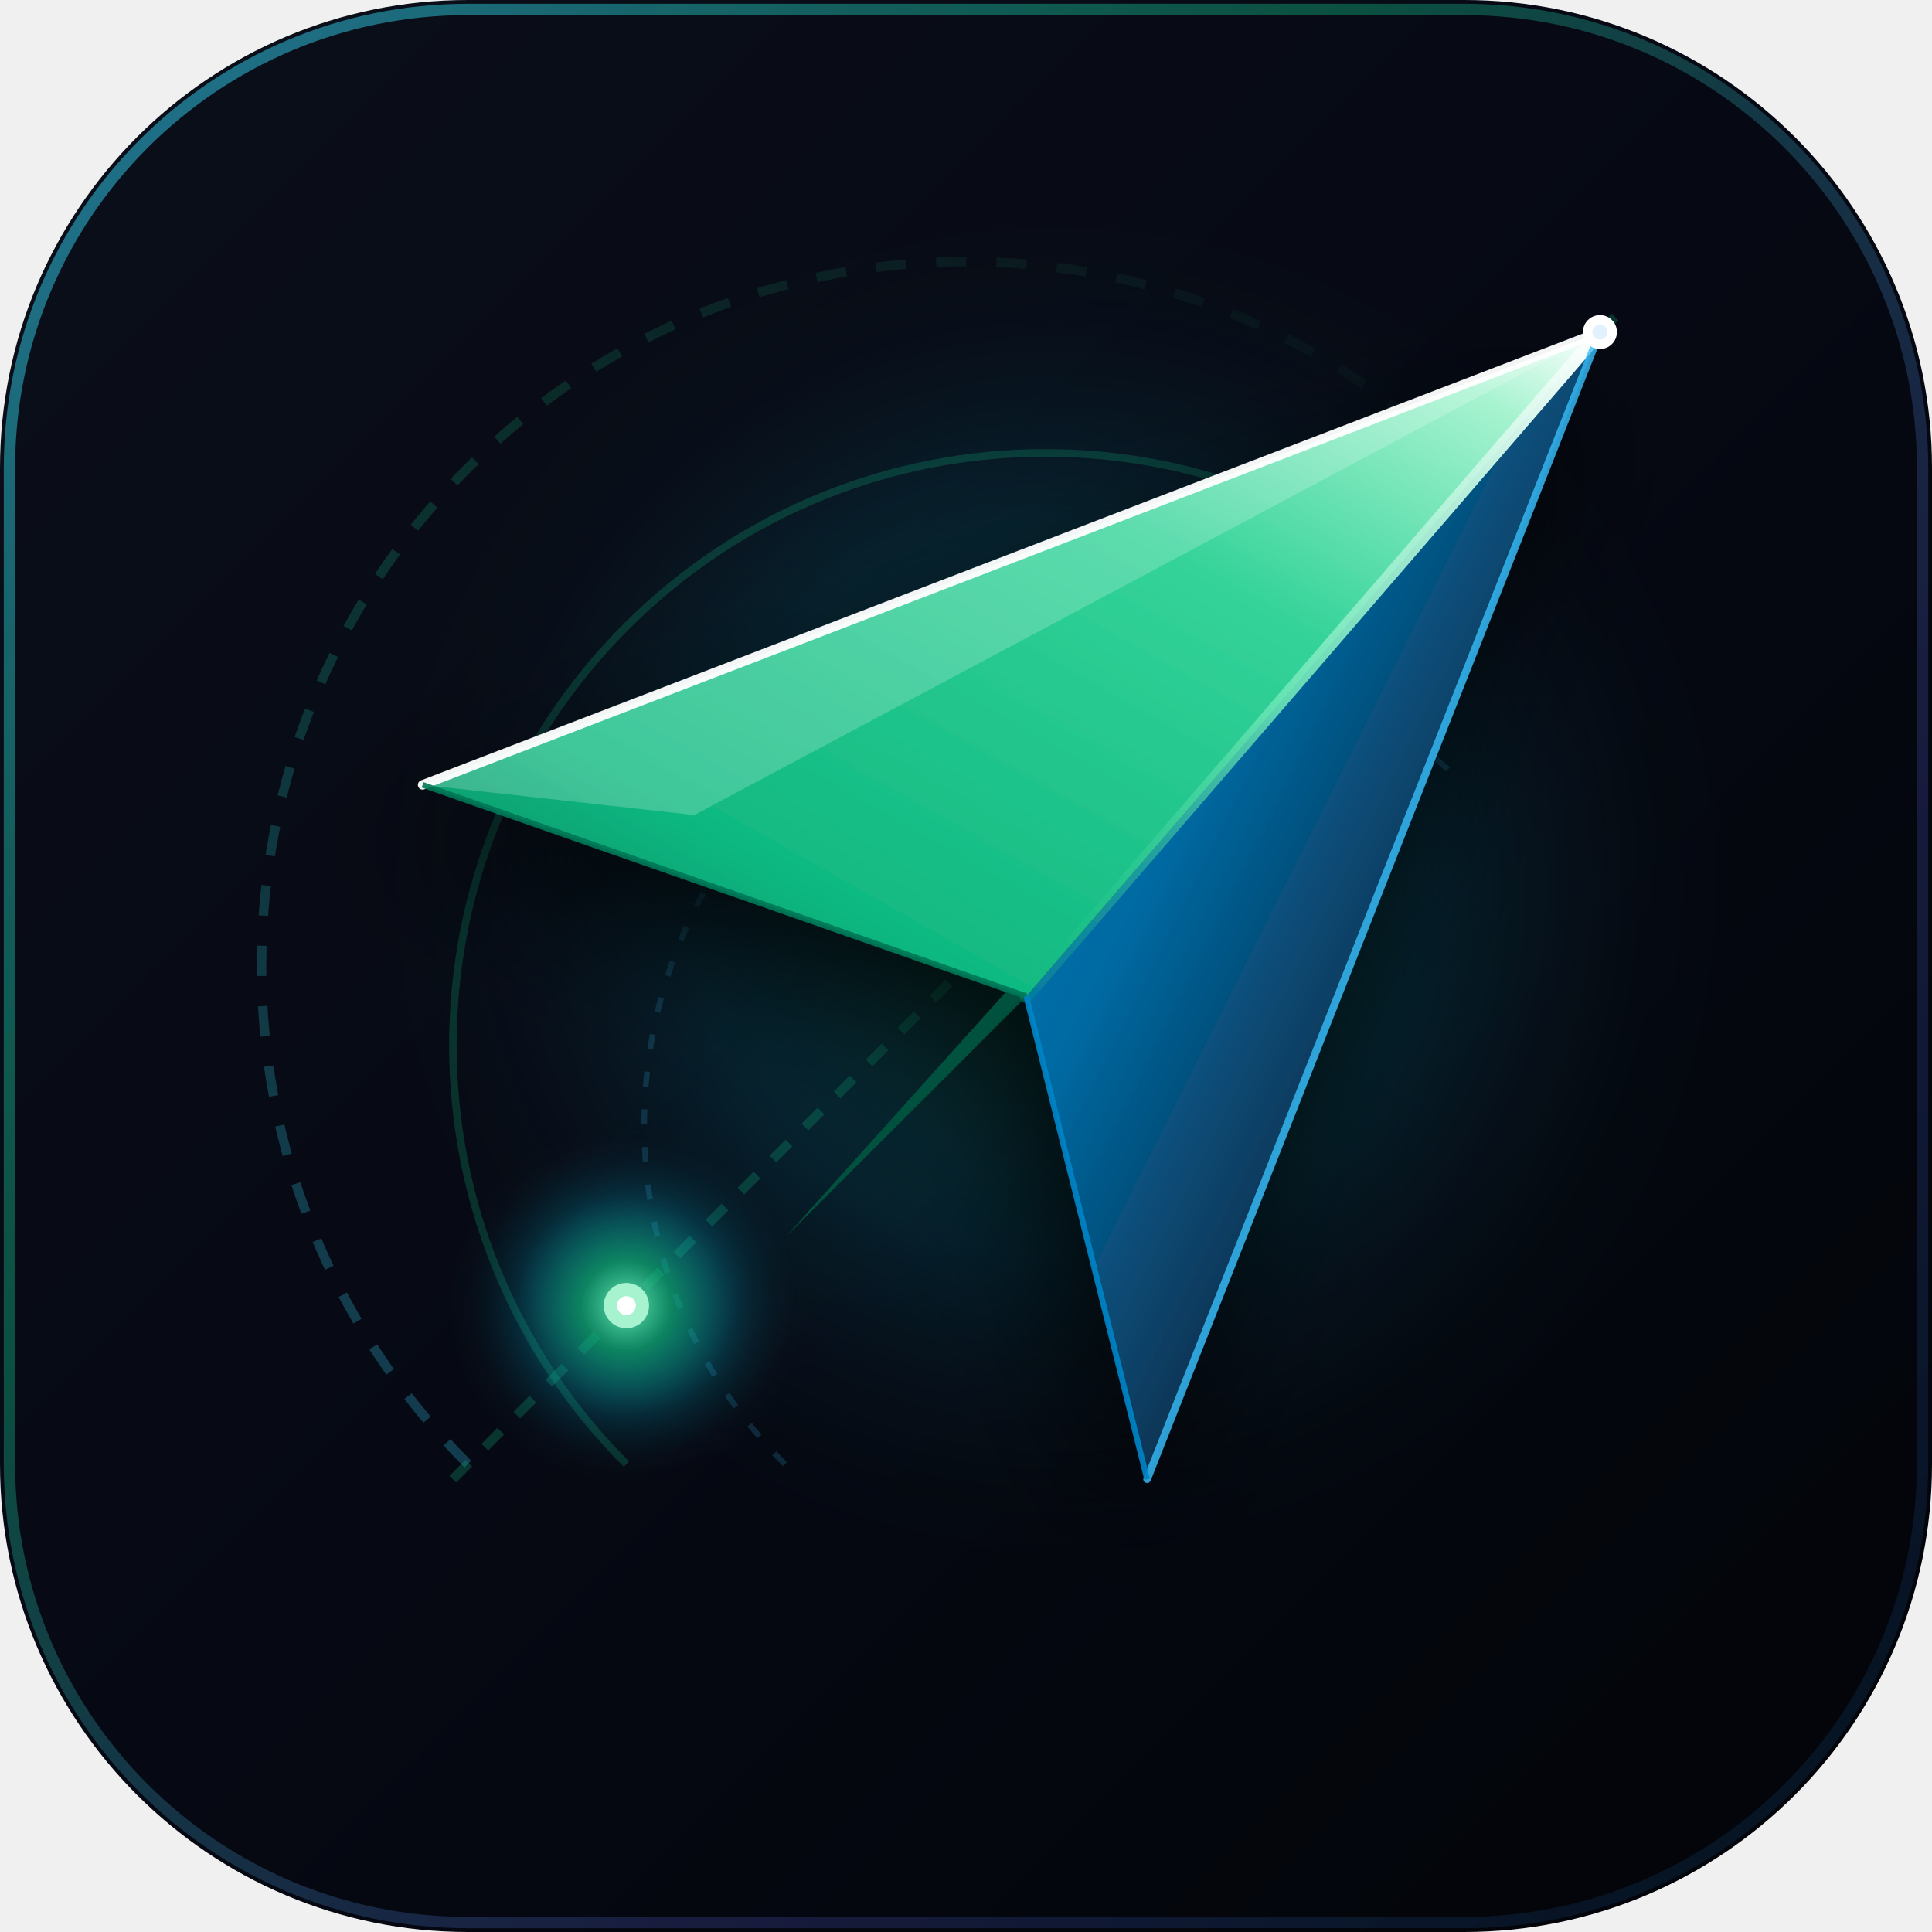
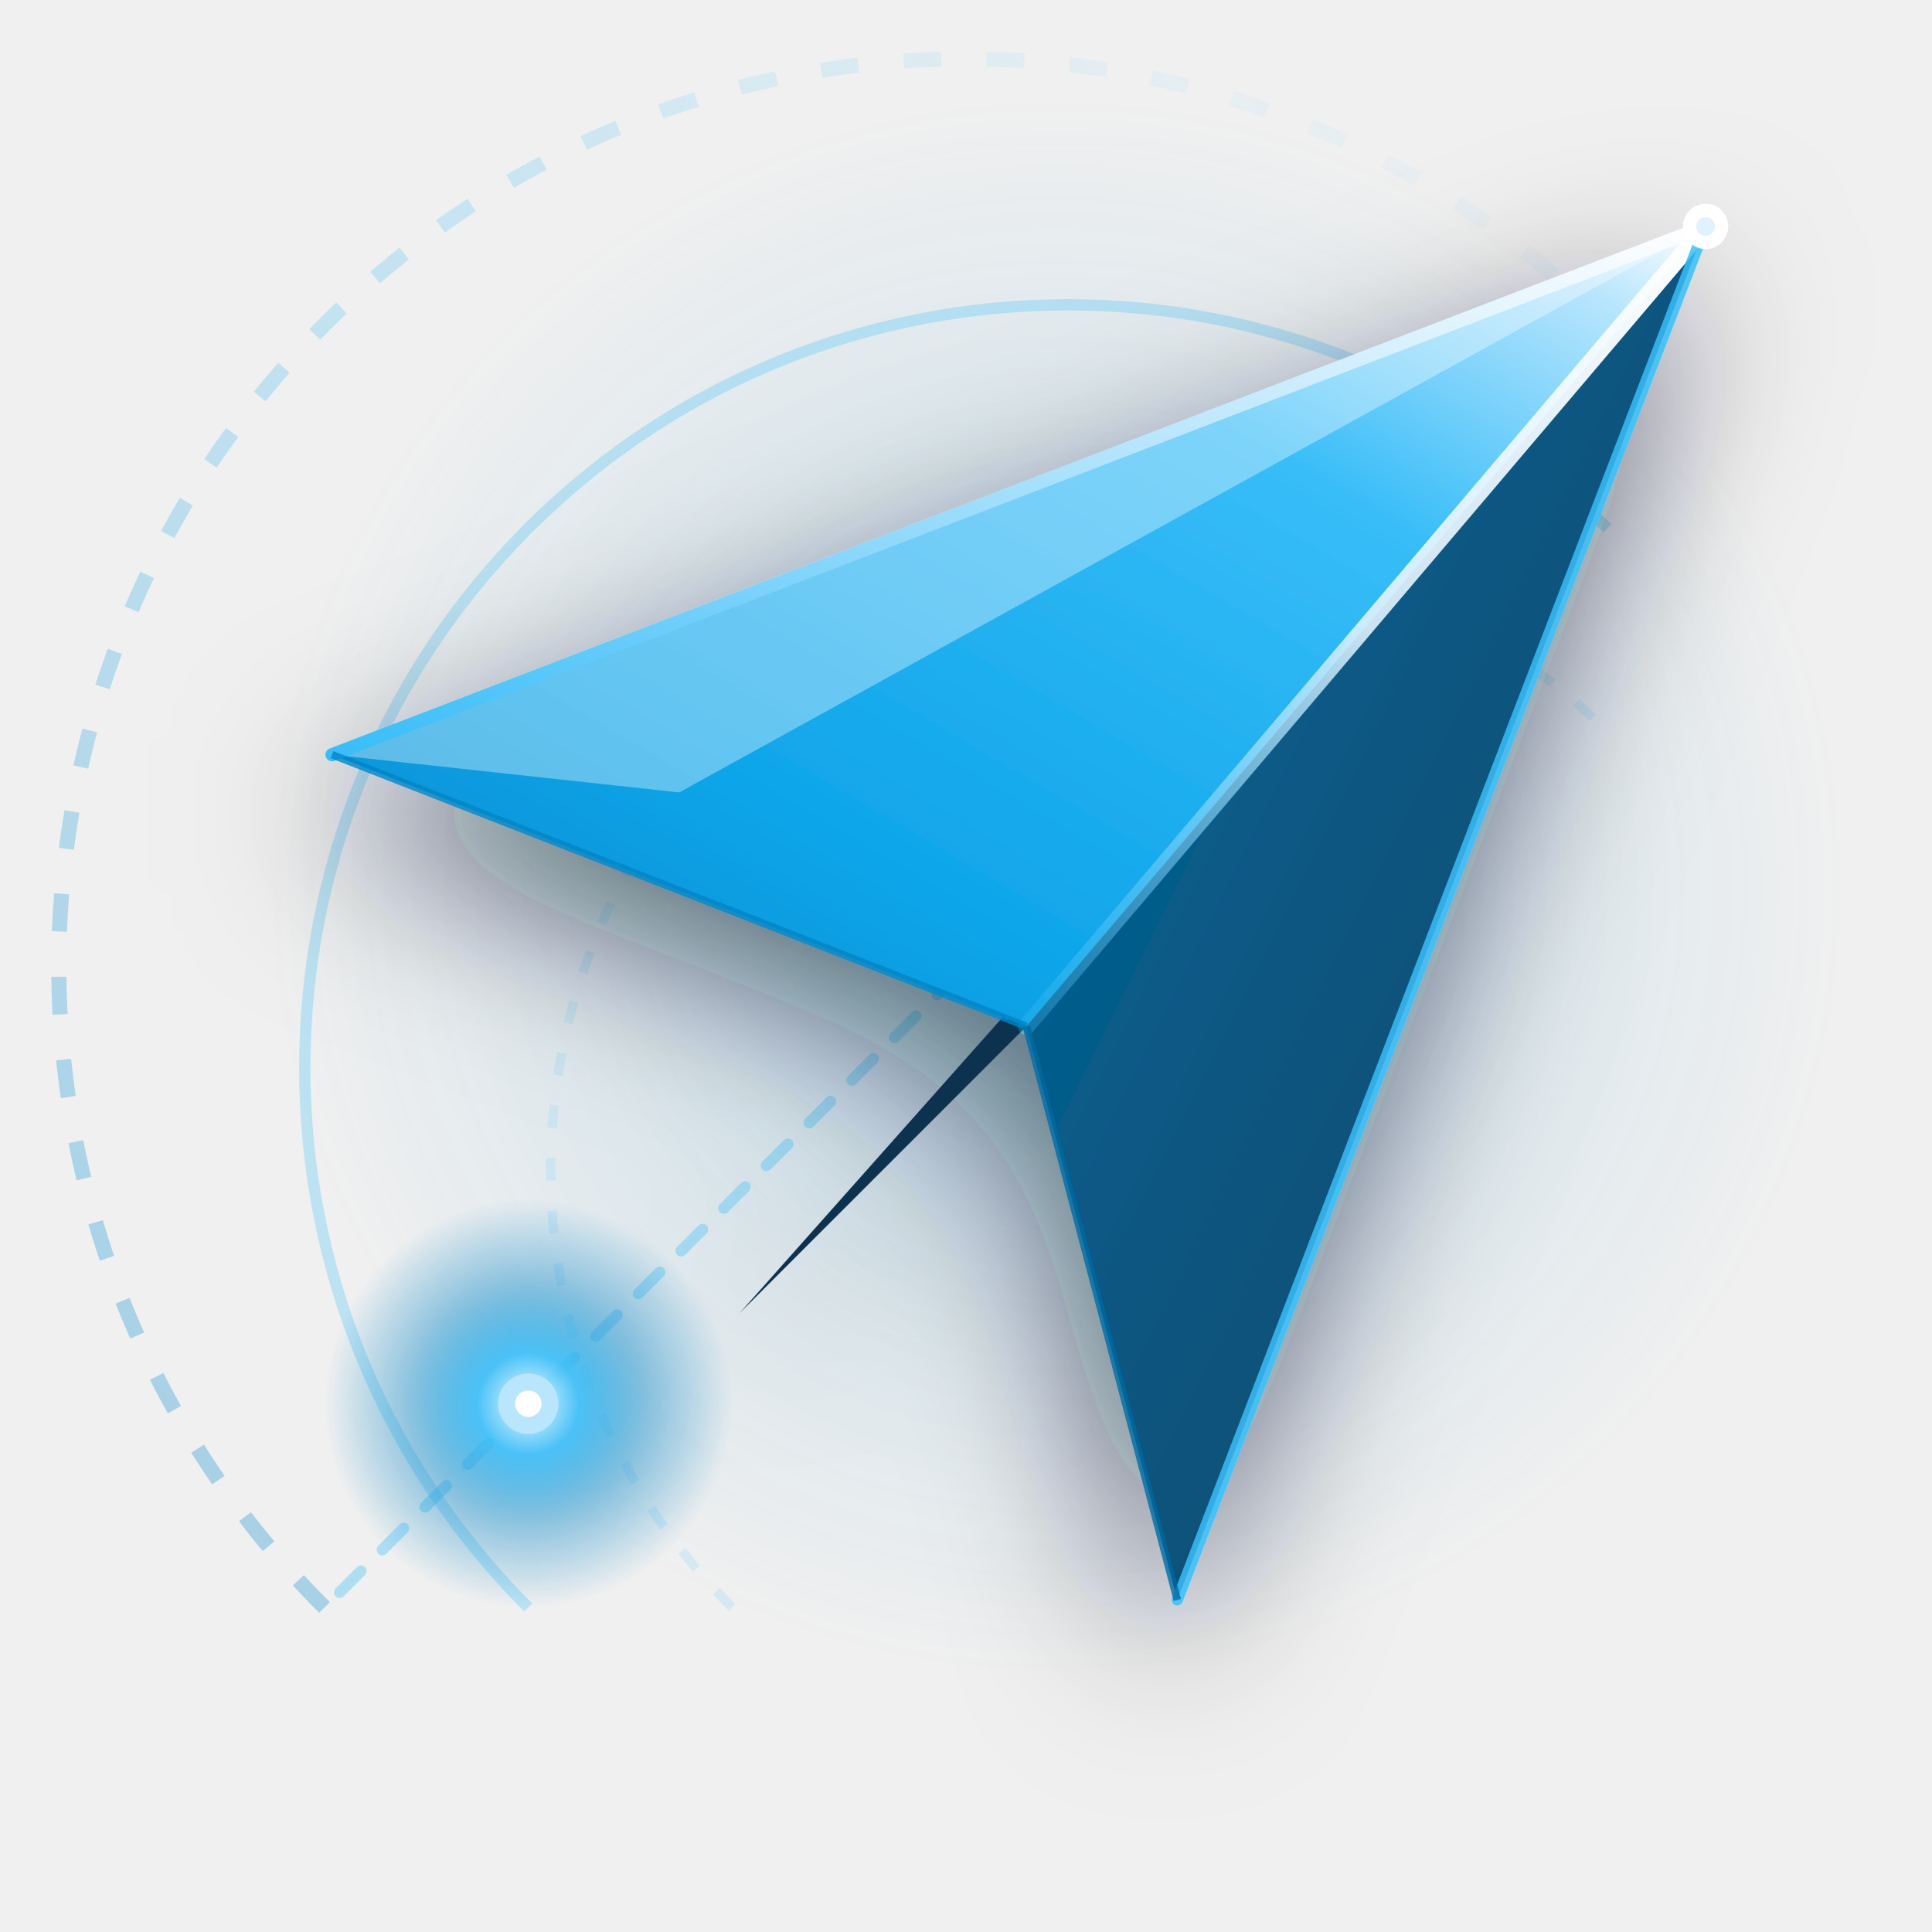
- <svg xmlns="http://www.w3.org/2000/svg" viewBox="0 0 512 512" width="100%" height="100%">
+ <svg xmlns="http://www.w3.org/2000/svg" viewBox="0 0 512 512" width="100%" height="100%" fill="none">
  <defs>
-     <linearGradient id="bg" x1="0%" y1="0%" x2="100%" y2="100%">
-       <stop offset="0%" stop-color="#0B0F19" />
-       <stop offset="50%" stop-color="#060913" />
-       <stop offset="100%" stop-color="#020408" />
-     </linearGradient>
-     <linearGradient id="rim" x1="0%" y1="0%" x2="100%" y2="100%">
-       <stop offset="0%" stop-color="#38BDF8" stop-opacity="0.6" />
-       <stop offset="35%" stop-color="#10B981" stop-opacity="0.4" />
-       <stop offset="70%" stop-color="#6366F1" stop-opacity="0.2" />
-       <stop offset="100%" stop-color="#0284C7" stop-opacity="0.1" />
-     </linearGradient>
-     <radialGradient id="ambient" cx="50%" cy="50%" r="50%">
-       <stop offset="0%" stop-color="#10B981" stop-opacity="0.32" />
-       <stop offset="45%" stop-color="#06B6D4" stop-opacity="0.14" />
-       <stop offset="85%" stop-color="#0B0F19" stop-opacity="0" />
-     </radialGradient>
-     <linearGradient id="dorsal" x1="0%" y1="100%" x2="100%" y2="0%">
-       <stop offset="0%" stop-color="#047857" />
-       <stop offset="25%" stop-color="#10B981" />
-       <stop offset="65%" stop-color="#34D399" />
-       <stop offset="90%" stop-color="#A7F3D0" />
+     <linearGradient id="oceanDorsal" x1="0%" y1="100%" x2="100%" y2="0%">
+       <stop offset="0%" stop-color="#0284C7" />
+       <stop offset="30%" stop-color="#0EA5E9" />
+       <stop offset="70%" stop-color="#38BDF8" />
+       <stop offset="92%" stop-color="#BAE6FD" />
      <stop offset="100%" stop-color="#FFFFFF" />
    </linearGradient>
-     <linearGradient id="ventral" x1="0%" y1="0%" x2="100%" y2="100%">
-       <stop offset="0%" stop-color="#0284C7" />
-       <stop offset="35%" stop-color="#0369A1" />
-       <stop offset="75%" stop-color="#0F172A" />
-       <stop offset="100%" stop-color="#1E1B4B" />
+     <linearGradient id="oceanVentral" x1="0%" y1="0%" x2="100%" y2="100%">
+       <stop offset="0%" stop-color="#0369A1" />
+       <stop offset="40%" stop-color="#075985" />
+       <stop offset="80%" stop-color="#0C4A6E" />
+       <stop offset="100%" stop-color="#082F49" />
    </linearGradient>
-     <linearGradient id="keel" x1="0%" y1="0%" x2="100%" y2="100%">
-       <stop offset="0%" stop-color="#065F46" />
-       <stop offset="60%" stop-color="#064E3B" />
-       <stop offset="100%" stop-color="#022C22" />
+     <linearGradient id="oceanKeel" x1="0%" y1="0%" x2="100%" y2="100%">
+       <stop offset="0%" stop-color="#0C4A6E" />
+       <stop offset="60%" stop-color="#082F49" />
+       <stop offset="100%" stop-color="#031A29" />
    </linearGradient>
-     <linearGradient id="spine" x1="0%" y1="100%" x2="100%" y2="0%">
-       <stop offset="0%" stop-color="#10B981" stop-opacity="0.2" />
-       <stop offset="45%" stop-color="#6EE7B7" stop-opacity="0.9" />
+     <linearGradient id="whiteSpine" x1="0%" y1="100%" x2="100%" y2="0%">
+       <stop offset="0%" stop-color="#38BDF8" stop-opacity="0.3" />
+       <stop offset="50%" stop-color="#E0F2FE" stop-opacity="0.9" />
      <stop offset="100%" stop-color="#FFFFFF" />
    </linearGradient>
-     <radialGradient id="beacon" cx="50%" cy="50%" r="50%">
-       <stop offset="0%" stop-color="#6EE7B7" stop-opacity="1" />
-       <stop offset="25%" stop-color="#10B981" stop-opacity="0.7" />
-       <stop offset="60%" stop-color="#06B6D4" stop-opacity="0.2" />
-       <stop offset="100%" stop-color="#0B0F19" stop-opacity="0" />
+     <linearGradient id="leadingEdgeWhite" x1="0%" y1="100%" x2="100%" y2="0%">
+       <stop offset="0%" stop-color="#38BDF8" />
+       <stop offset="60%" stop-color="#BAE6FD" />
+       <stop offset="100%" stop-color="#FFFFFF" />
+     </linearGradient>
+     <linearGradient id="oceanWave" x1="0%" y1="100%" x2="100%" y2="0%">
+       <stop offset="0%" stop-color="#0284C7" stop-opacity="0.6" />
+       <stop offset="60%" stop-color="#38BDF8" stop-opacity="0.4" />
+       <stop offset="100%" stop-color="#BAE6FD" stop-opacity="0.1" />
+     </linearGradient>
+     <radialGradient id="oceanBeacon" cx="50%" cy="50%" r="50%">
+       <stop offset="0%" stop-color="#FFFFFF" stop-opacity="1" />
+       <stop offset="25%" stop-color="#38BDF8" stop-opacity="0.9" />
+       <stop offset="60%" stop-color="#0284C7" stop-opacity="0.4" />
+       <stop offset="100%" stop-color="#0284C7" stop-opacity="0" />
    </radialGradient>
-     <linearGradient id="wave" x1="0%" y1="100%" x2="100%" y2="0%">
-       <stop offset="0%" stop-color="#38BDF8" stop-opacity="0.6" />
-       <stop offset="50%" stop-color="#10B981" stop-opacity="0.4" />
-       <stop offset="100%" stop-color="#34D399" stop-opacity="0" />
-     </linearGradient>
-     <filter id="craftShadow" x="-30%" y="-30%" width="160%" height="160%">
-       <feDropShadow dx="-6" dy="16" stdDeviation="18" flood-color="#000000" flood-opacity="0.75" />
+     <radialGradient id="ambientCyan" cx="50%" cy="50%" r="50%">
+       <stop offset="0%" stop-color="#38BDF8" stop-opacity="0.25" />
+       <stop offset="50%" stop-color="#0284C7" stop-opacity="0.1" />
+       <stop offset="100%" stop-color="#0284C7" stop-opacity="0" />
+     </radialGradient>
+     <filter id="oceanShadow" x="-20%" y="-20%" width="150%" height="150%">
+       <feDropShadow dx="-4" dy="16" stdDeviation="22" flood-color="#031A29" flood-opacity="0.55" />
    </filter>
  </defs>
-   <rect width="512" height="512" rx="124" fill="url(#bg)" />
-   <rect x="2.5" y="2.5" width="507" height="507" rx="121.5" fill="none" stroke="url(#rim)" stroke-width="3" />
-   <circle cx="280" cy="235" r="215" fill="url(#ambient)" />
-   <g opacity="0.5">
-     <path d="M 124 388 A 186 186 0 0 1 388 124" fill="none" stroke="url(#wave)" stroke-width="2.5" stroke-dasharray="8 8" />
-     <path d="M 166 388 A 144 144 0 0 1 388 166" fill="none" stroke="#10B981" stroke-width="2" stroke-opacity="0.45" />
-     <path d="M 208 388 A 102 102 0 0 1 388 208" fill="none" stroke="#38BDF8" stroke-width="1.5" stroke-dasharray="4 6" stroke-opacity="0.35" />
+   <circle cx="280" cy="235" r="210" fill="url(#ambientCyan)" />
+   <g opacity="0.55">
+     <path d="M 86 426 A 240 240 0 0 1 426 86" fill="none" stroke="url(#oceanWave)" stroke-width="4" stroke-dasharray="10 12" />
+     <path d="M 140 426 A 186 186 0 0 1 426 140" fill="none" stroke="#38BDF8" stroke-width="3" stroke-opacity="0.5" />
+     <path d="M 194 426 A 132 132 0 0 1 426 194" fill="none" stroke="#7DD3FC" stroke-width="2.5" stroke-dasharray="6 8" stroke-opacity="0.4" />
  </g>
-   <line x1="120" y1="392" x2="428" y2="84" stroke="#10B981" stroke-opacity="0.25" stroke-width="2.5" stroke-dasharray="6 6" />
-   <circle cx="166" cy="346" r="48" fill="url(#beacon)" />
-   <circle cx="166" cy="346" r="6" fill="#A7F3D0" />
-   <circle cx="166" cy="346" r="2.5" fill="#FFFFFF" />
-   <g filter="url(#craftShadow)">
-     <polygon points="424,88 272,264 304,392" fill="url(#ventral)" />
-     <polygon points="424,88 272,264 208,328" fill="url(#keel)" />
-     <polygon points="424,88 112,208 272,264" fill="url(#dorsal)" />
-     <polygon points="424,88 184,216 112,208" fill="#FFFFFF" opacity="0.2" />
-     <line x1="424" y1="88" x2="272" y2="264" stroke="url(#spine)" stroke-width="3.5" stroke-linecap="round" />
-     <line x1="424" y1="88" x2="112" y2="208" stroke="#FFFFFF" stroke-opacity="0.95" stroke-width="2.5" stroke-linecap="round" />
-     <line x1="424" y1="88" x2="304" y2="392" stroke="#38BDF8" stroke-opacity="0.8" stroke-width="2" stroke-linecap="round" />
-     <line x1="112" y1="208" x2="272" y2="264" stroke="#047857" stroke-opacity="0.9" stroke-width="1.5" />
-     <line x1="304" y1="392" x2="272" y2="264" stroke="#0284C7" stroke-opacity="0.9" stroke-width="1.5" />
+   <line x1="90" y1="422" x2="444" y2="68" stroke="#38BDF8" stroke-opacity="0.35" stroke-width="3" stroke-linecap="round" stroke-dasharray="8 8" />
+   <circle cx="140" cy="372" r="54" fill="url(#oceanBeacon)" />
+   <circle cx="140" cy="372" r="8" fill="#BAE6FD" />
+   <circle cx="140" cy="372" r="3.5" fill="#FFFFFF" />
+   <g filter="url(#oceanShadow)">
+     <polygon points="452,60 272,272 312,424" fill="url(#oceanVentral)" />
+     <polygon points="452,60 272,272 196,348" fill="url(#oceanKeel)" />
+     <polygon points="452,60 88,200 272,272" fill="url(#oceanDorsal)" />
+     <polygon points="452,60 180,210 88,200" fill="#FFFFFF" opacity="0.35" />
+     <line x1="452" y1="60" x2="272" y2="272" stroke="url(#whiteSpine)" stroke-width="4.5" stroke-linecap="round" />
+     <line x1="452" y1="60" x2="88" y2="200" stroke="url(#leadingEdgeWhite)" stroke-width="3.5" stroke-linecap="round" />
+     <line x1="452" y1="60" x2="312" y2="424" stroke="#38BDF8" stroke-width="3" stroke-linecap="round" stroke-opacity="0.85" />
+     <line x1="88" y1="200" x2="272" y2="272" stroke="#0284C7" stroke-opacity="0.8" stroke-width="2" />
+     <line x1="312" y1="424" x2="272" y2="272" stroke="#0369A1" stroke-opacity="0.8" stroke-width="2" />
  </g>
-   <circle cx="424" cy="88" r="4.5" fill="#FFFFFF" />
-   <circle cx="424" cy="88" r="2" fill="#E0F2FE" />
+   <circle cx="452" cy="60" r="6" fill="#FFFFFF" />
+   <circle cx="452" cy="60" r="2.5" fill="#E0F2FE" />
</svg>
